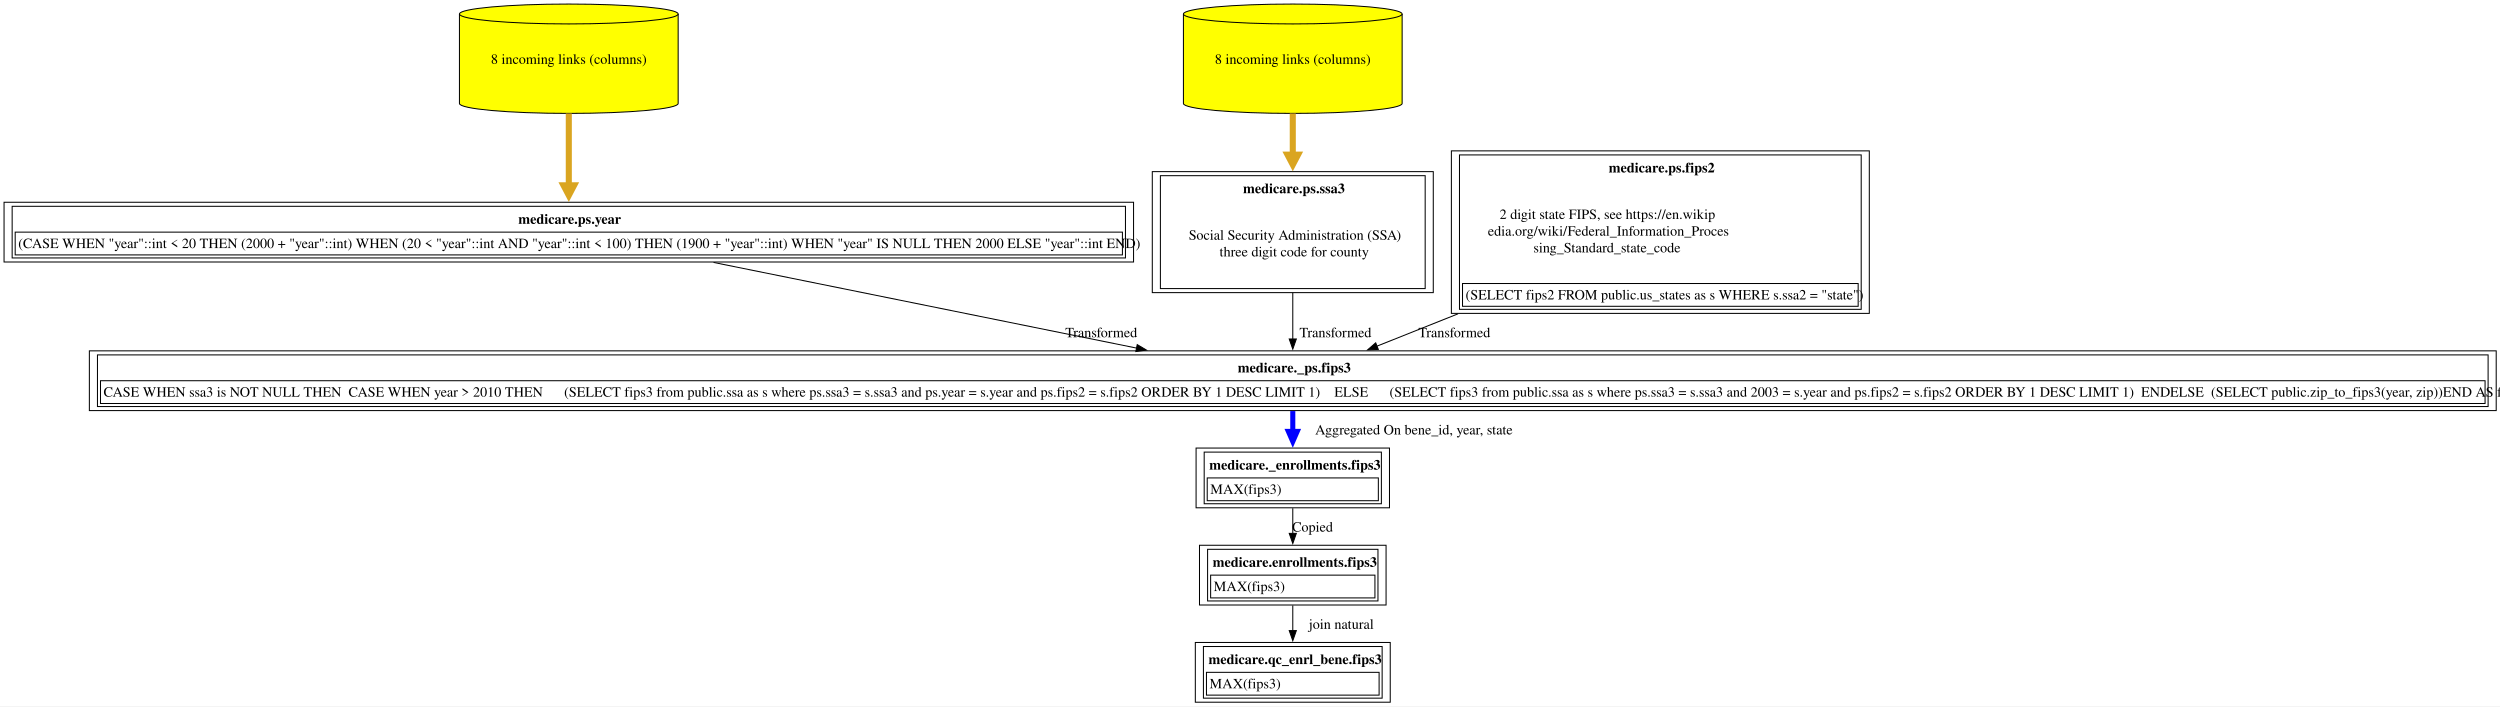
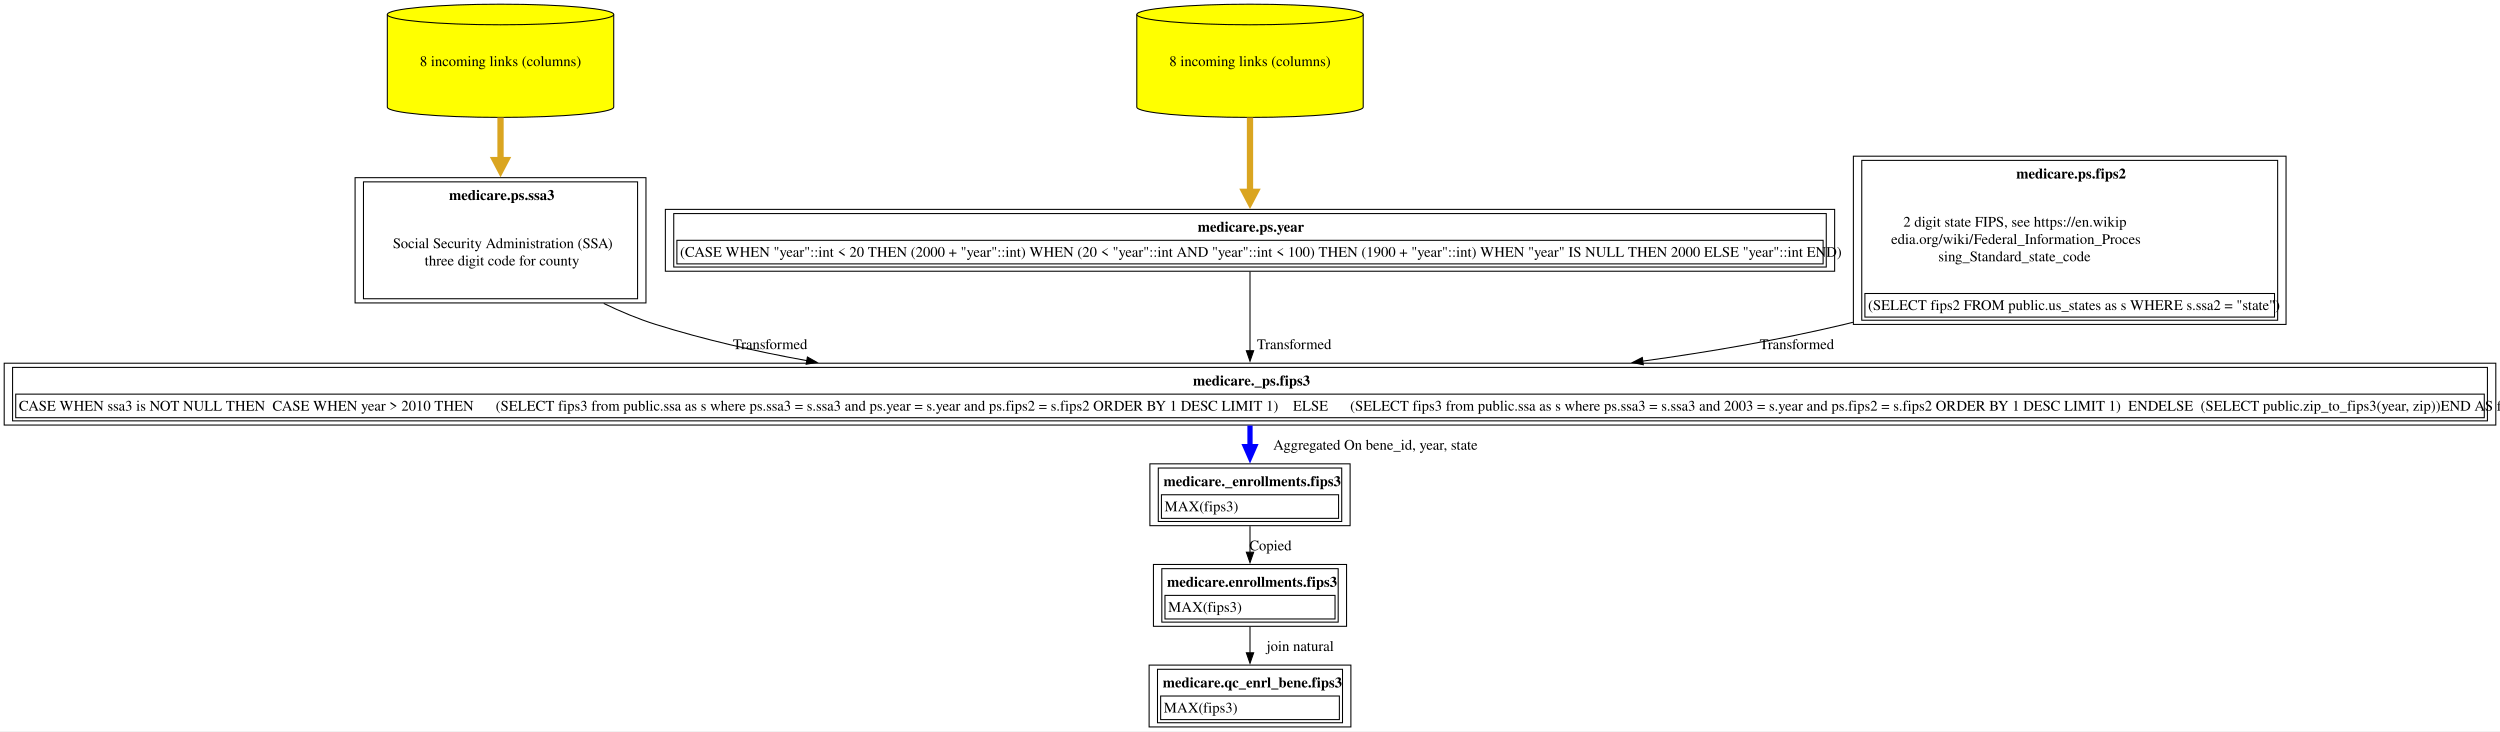
- <svg xmlns="http://www.w3.org/2000/svg" xmlns:xlink="http://www.w3.org/1999/xlink" width="2469pt" height="698pt" viewBox="0.00 0.00 2469.00 698.00">
+ <svg xmlns="http://www.w3.org/2000/svg" xmlns:xlink="http://www.w3.org/1999/xlink" width="2385pt" height="698pt" viewBox="0.00 0.00 2385.00 698.00">
  <g id="graph0" class="graph" transform="scale(1 1) rotate(0) translate(4 693.5)">
-     <polygon fill="white" stroke="none" points="-4,4 -4,-693.5 2465.25,-693.5 2465.25,4 -4,4" />
+     <polygon fill="white" stroke="none" points="-4,4 -4,-693.5 2381,-693.5 2381,4 -4,4" />
    <g id="node1" class="node">
      <g id="a_node1">
        <a xlink:href="../medicare.qc_enrl_bene/fips3.html" xlink:title="&lt;TABLE&gt;" target="_blank">
-           <polygon fill="none" stroke="black" points="1369,-59 1176.5,-59 1176.5,0 1369,0 1369,-59" />
-           <text xml:space="preserve" text-anchor="start" x="1189.5" y="-37.7" font-family="Times,serif" font-weight="bold" font-size="14.00">medicare.qc_enrl_bene.fips3</text>
-           <polygon fill="none" stroke="black" points="1187.5,-7 1187.5,-29.5 1358,-29.5 1358,-7 1187.5,-7" />
-           <text xml:space="preserve" text-anchor="start" x="1190.5" y="-13.75" font-family="Times,serif" font-size="14.00">MAX(fips3)</text>
-           <polygon fill="none" stroke="black" points="1184.5,-4 1184.5,-55 1361,-55 1361,-4 1184.5,-4" />
+           <polygon fill="none" stroke="black" points="1284.75,-59 1092.25,-59 1092.25,0 1284.75,0 1284.75,-59" />
+           <text xml:space="preserve" text-anchor="start" x="1105.25" y="-37.7" font-family="Times,serif" font-weight="bold" font-size="14.00">medicare.qc_enrl_bene.fips3</text>
+           <polygon fill="none" stroke="black" points="1103.25,-7 1103.25,-29.5 1273.75,-29.5 1273.75,-7 1103.25,-7" />
+           <text xml:space="preserve" text-anchor="start" x="1106.25" y="-13.75" font-family="Times,serif" font-size="14.00">MAX(fips3)</text>
+           <polygon fill="none" stroke="black" points="1100.25,-4 1100.25,-55 1276.75,-55 1276.75,-4 1100.25,-4" />
        </a>
      </g>
    </g>
    <g id="node2" class="node">
      <g id="a_node2">
        <a xlink:href="../medicare.enrollments/fips3.html" xlink:title="&lt;TABLE&gt;" target="_blank">
-           <polygon fill="none" stroke="black" points="1364.88,-155 1180.62,-155 1180.62,-96 1364.88,-96 1364.88,-155" />
-           <text xml:space="preserve" text-anchor="start" x="1193.62" y="-133.7" font-family="Times,serif" font-weight="bold" font-size="14.00">medicare.enrollments.fips3</text>
-           <polygon fill="none" stroke="black" points="1191.62,-103 1191.62,-125.5 1353.88,-125.5 1353.88,-103 1191.62,-103" />
-           <text xml:space="preserve" text-anchor="start" x="1194.62" y="-109.75" font-family="Times,serif" font-size="14.00">MAX(fips3)</text>
-           <polygon fill="none" stroke="black" points="1188.62,-100 1188.62,-151 1356.88,-151 1356.88,-100 1188.62,-100" />
+           <polygon fill="none" stroke="black" points="1280.62,-155 1096.38,-155 1096.38,-96 1280.62,-96 1280.62,-155" />
+           <text xml:space="preserve" text-anchor="start" x="1109.38" y="-133.7" font-family="Times,serif" font-weight="bold" font-size="14.00">medicare.enrollments.fips3</text>
+           <polygon fill="none" stroke="black" points="1107.38,-103 1107.38,-125.5 1269.62,-125.5 1269.62,-103 1107.38,-103" />
+           <text xml:space="preserve" text-anchor="start" x="1110.38" y="-109.75" font-family="Times,serif" font-size="14.00">MAX(fips3)</text>
+           <polygon fill="none" stroke="black" points="1104.38,-100 1104.38,-151 1272.62,-151 1272.62,-100 1104.38,-100" />
        </a>
      </g>
    </g>
    <g id="edge1" class="edge">
-       <path fill="none" stroke="black" d="M1272.75,-95.53C1272.75,-87.68 1272.75,-79.05 1272.75,-70.7" />
-       <polygon fill="black" stroke="black" points="1276.25,-70.73 1272.75,-60.73 1269.25,-70.73 1276.25,-70.73" />
-       <text xml:space="preserve" text-anchor="middle" x="1318.88" y="-72.45" font-family="Times,serif" font-size="14.00">	join natural</text>
+       <path fill="none" stroke="black" d="M1188.5,-95.53C1188.5,-87.68 1188.5,-79.05 1188.5,-70.7" />
+       <polygon fill="black" stroke="black" points="1192,-70.73 1188.5,-60.73 1185,-70.73 1192,-70.73" />
+       <text xml:space="preserve" text-anchor="middle" x="1234.62" y="-72.45" font-family="Times,serif" font-size="14.00">	join natural</text>
    </g>
    <g id="node3" class="node">
      <g id="a_node3">
        <a xlink:href="../medicare._enrollments/fips3.html" xlink:title="&lt;TABLE&gt;" target="_blank">
-           <polygon fill="none" stroke="black" points="1368.25,-251 1177.25,-251 1177.25,-192 1368.25,-192 1368.25,-251" />
-           <text xml:space="preserve" text-anchor="start" x="1190.25" y="-229.7" font-family="Times,serif" font-weight="bold" font-size="14.00">medicare._enrollments.fips3</text>
-           <polygon fill="none" stroke="black" points="1188.25,-199 1188.25,-221.5 1357.25,-221.5 1357.25,-199 1188.25,-199" />
-           <text xml:space="preserve" text-anchor="start" x="1191.25" y="-205.75" font-family="Times,serif" font-size="14.00">MAX(fips3)</text>
-           <polygon fill="none" stroke="black" points="1185.25,-196 1185.25,-247 1360.25,-247 1360.25,-196 1185.25,-196" />
+           <polygon fill="none" stroke="black" points="1284,-251 1093,-251 1093,-192 1284,-192 1284,-251" />
+           <text xml:space="preserve" text-anchor="start" x="1106" y="-229.7" font-family="Times,serif" font-weight="bold" font-size="14.00">medicare._enrollments.fips3</text>
+           <polygon fill="none" stroke="black" points="1104,-199 1104,-221.5 1273,-221.5 1273,-199 1104,-199" />
+           <text xml:space="preserve" text-anchor="start" x="1107" y="-205.75" font-family="Times,serif" font-size="14.00">MAX(fips3)</text>
+           <polygon fill="none" stroke="black" points="1101,-196 1101,-247 1276,-247 1276,-196 1101,-196" />
        </a>
      </g>
    </g>
    <g id="edge2" class="edge">
-       <path fill="none" stroke="black" d="M1272.75,-191.53C1272.75,-183.68 1272.75,-175.05 1272.75,-166.7" />
-       <polygon fill="black" stroke="black" points="1276.25,-166.73 1272.75,-156.73 1269.25,-166.73 1276.25,-166.73" />
-       <text xml:space="preserve" text-anchor="middle" x="1292.25" y="-168.45" font-family="Times,serif" font-size="14.00">Copied</text>
+       <path fill="none" stroke="black" d="M1188.5,-191.53C1188.5,-183.68 1188.5,-175.05 1188.5,-166.7" />
+       <polygon fill="black" stroke="black" points="1192,-166.73 1188.5,-156.73 1185,-166.73 1192,-166.73" />
+       <text xml:space="preserve" text-anchor="middle" x="1208" y="-168.45" font-family="Times,serif" font-size="14.00">Copied</text>
    </g>
    <g id="node4" class="node">
      <g id="a_node4">
        <a xlink:href="../medicare._ps/fips3.html" xlink:title="&lt;TABLE&gt;" target="_blank">
-           <polygon fill="none" stroke="black" points="2461.25,-347 84.25,-347 84.25,-288 2461.25,-288 2461.25,-347" />
-           <text xml:space="preserve" text-anchor="start" x="1218.38" y="-325.7" font-family="Times,serif" font-weight="bold" font-size="14.00">medicare._ps.fips3</text>
-           <polygon fill="none" stroke="black" points="95.25,-295 95.25,-317.5 2450.25,-317.5 2450.25,-295 95.25,-295" />
-           <text xml:space="preserve" text-anchor="start" x="98.25" y="-301.75" font-family="Times,serif" font-size="14.00">CASE WHEN ssa3 is NOT NULL THEN  CASE WHEN year &gt; 2010 THEN      (SELECT fips3 from public.ssa as s where ps.ssa3 = s.ssa3 and ps.year = s.year and ps.fips2 = s.fips2 ORDER BY 1 DESC LIMIT 1)    ELSE      (SELECT fips3 from public.ssa as s where ps.ssa3 = s.ssa3 and 2003 = s.year and ps.fips2 = s.fips2 ORDER BY 1 DESC LIMIT 1)  ENDELSE  (SELECT public.zip_to_fips3(year, zip))END AS fips3</text>
-           <polygon fill="none" stroke="black" points="92.25,-292 92.25,-343 2453.25,-343 2453.25,-292 92.25,-292" />
+           <polygon fill="none" stroke="black" points="2377,-347 0,-347 0,-288 2377,-288 2377,-347" />
+           <text xml:space="preserve" text-anchor="start" x="1134.12" y="-325.7" font-family="Times,serif" font-weight="bold" font-size="14.00">medicare._ps.fips3</text>
+           <polygon fill="none" stroke="black" points="11,-295 11,-317.5 2366,-317.5 2366,-295 11,-295" />
+           <text xml:space="preserve" text-anchor="start" x="14" y="-301.75" font-family="Times,serif" font-size="14.00">CASE WHEN ssa3 is NOT NULL THEN  CASE WHEN year &gt; 2010 THEN      (SELECT fips3 from public.ssa as s where ps.ssa3 = s.ssa3 and ps.year = s.year and ps.fips2 = s.fips2 ORDER BY 1 DESC LIMIT 1)    ELSE      (SELECT fips3 from public.ssa as s where ps.ssa3 = s.ssa3 and 2003 = s.year and ps.fips2 = s.fips2 ORDER BY 1 DESC LIMIT 1)  ENDELSE  (SELECT public.zip_to_fips3(year, zip))END AS fips3</text>
+           <polygon fill="none" stroke="black" points="8,-292 8,-343 2369,-343 2369,-292 8,-292" />
        </a>
      </g>
    </g>
    <g id="edge3" class="edge">
-       <path fill="none" stroke="blue" stroke-width="5" d="M1272.75,-287.53C1272.75,-281.13 1272.75,-274.2 1272.75,-267.33" />
-       <polygon fill="blue" stroke="blue" stroke-width="5" points="1277.13,-267.45 1272.75,-257.45 1268.38,-267.45 1277.13,-267.45" />
-       <text xml:space="preserve" text-anchor="middle" x="1387.12" y="-264.45" font-family="Times,serif" font-size="14.00">	  Aggregated On bene_id, year, state</text>
+       <path fill="none" stroke="blue" stroke-width="5" d="M1188.5,-287.53C1188.5,-281.13 1188.5,-274.2 1188.5,-267.33" />
+       <polygon fill="blue" stroke="blue" stroke-width="5" points="1192.88,-267.45 1188.5,-257.45 1184.13,-267.45 1192.88,-267.45" />
+       <text xml:space="preserve" text-anchor="middle" x="1302.88" y="-264.45" font-family="Times,serif" font-size="14.00">	  Aggregated On bene_id, year, state</text>
    </g>
    <g id="node5" class="node">
      <g id="a_node5">
-         <a xlink:href="../medicare.ps/year.html" xlink:title="&lt;TABLE&gt;" target="_blank">
-           <polygon fill="none" stroke="black" points="1115.5,-493.75 0,-493.75 0,-434.75 1115.5,-434.75 1115.5,-493.75" />
-           <text xml:space="preserve" text-anchor="start" x="507.88" y="-472.45" font-family="Times,serif" font-weight="bold" font-size="14.00">medicare.ps.year</text>
-           <polygon fill="none" stroke="black" points="11,-441.75 11,-464.25 1104.5,-464.25 1104.5,-441.75 11,-441.75" />
-           <text xml:space="preserve" text-anchor="start" x="14" y="-448.5" font-family="Times,serif" font-size="14.00">(CASE WHEN "year"::int &lt; 20 THEN (2000 + "year"::int) WHEN (20 &lt; "year"::int AND "year"::int &lt; 100) THEN (1900 + "year"::int) WHEN "year" IS NULL THEN 2000 ELSE "year"::int END)</text>
-           <polygon fill="none" stroke="black" points="8,-438.75 8,-489.75 1107.5,-489.75 1107.5,-438.75 8,-438.75" />
+         <a xlink:href="../medicare.ps/ssa3.html" xlink:title="&lt;TABLE&gt;" target="_blank">
+           <polygon fill="none" stroke="black" points="612.25,-524 334.75,-524 334.75,-404.5 612.25,-404.5 612.25,-524" />
+           <text xml:space="preserve" text-anchor="start" x="424.38" y="-502.7" font-family="Times,serif" font-weight="bold" font-size="14.00">medicare.ps.ssa3</text>
+           <text xml:space="preserve" text-anchor="start" x="370.75" y="-456.75" font-family="Times,serif" font-size="14.00">Social Security Administration (SSA)</text>
+           <text xml:space="preserve" text-anchor="start" x="401.12" y="-440.25" font-family="Times,serif" font-size="14.00">three digit code for county</text>
+           <polygon fill="none" stroke="black" points="342.75,-408.5 342.75,-520 604.25,-520 604.25,-408.5 342.75,-408.5" />
        </a>
      </g>
    </g>
    <g id="edge4" class="edge">
-       <path fill="none" stroke="black" d="M700.72,-434.31C821.67,-409.82 994.61,-374.81 1118.63,-349.7" />
-       <polygon fill="black" stroke="black" points="1119.13,-353.17 1128.24,-347.76 1117.74,-346.31 1119.13,-353.17" />
-       <text xml:space="preserve" text-anchor="middle" x="1080.1" y="-360.45" font-family="Times,serif" font-size="14.00">  Transformed</text>
+       <path fill="none" stroke="black" d="M571.98,-404.01C588.1,-396.23 604.95,-389.18 621.5,-384 667.55,-369.59 716.59,-358.29 765.83,-349.44" />
+       <polygon fill="black" stroke="black" points="766.27,-352.92 775.51,-347.74 765.05,-346.02 766.27,-352.92" />
+       <text xml:space="preserve" text-anchor="middle" x="727.21" y="-360.45" font-family="Times,serif" font-size="14.00">  Transformed</text>
    </g>
    <g id="node6" class="node">
      <g id="a_node6">
-         <a xlink:href="../medicare.ps/year.html" xlink:title="8 incoming links (columns)" target="_blank">
-           <path fill="yellow" stroke="black" d="M665.75,-679.68C665.75,-685.1 617.34,-689.5 557.75,-689.5 498.16,-689.5 449.75,-685.1 449.75,-679.68 449.75,-679.68 449.75,-591.32 449.75,-591.32 449.75,-585.9 498.16,-581.5 557.75,-581.5 617.34,-581.5 665.75,-585.9 665.75,-591.32 665.75,-591.32 665.75,-679.68 665.75,-679.68" />
-           <path fill="none" stroke="black" d="M665.75,-679.68C665.75,-674.26 617.34,-669.86 557.75,-669.86 498.16,-669.86 449.75,-674.26 449.75,-679.68" />
-           <text xml:space="preserve" text-anchor="middle" x="557.75" y="-630.45" font-family="Times,serif" font-size="14.00">8 incoming links (columns)</text>
+         <a xlink:href="../medicare.ps/ssa3.html" xlink:title="8 incoming links (columns)" target="_blank">
+           <path fill="yellow" stroke="black" d="M581.5,-679.68C581.5,-685.1 533.09,-689.5 473.5,-689.5 413.91,-689.5 365.5,-685.1 365.5,-679.68 365.5,-679.68 365.5,-591.32 365.5,-591.32 365.5,-585.9 413.91,-581.5 473.5,-581.5 533.09,-581.5 581.5,-585.9 581.5,-591.32 581.5,-591.32 581.5,-679.68 581.5,-679.68" />
+           <path fill="none" stroke="black" d="M581.5,-679.68C581.5,-674.26 533.09,-669.86 473.5,-669.86 413.91,-669.86 365.5,-674.26 365.5,-679.68" />
+           <text xml:space="preserve" text-anchor="middle" x="473.5" y="-630.45" font-family="Times,serif" font-size="14.00">8 incoming links (columns)</text>
        </a>
      </g>
    </g>
    <g id="edge5" class="edge">
-       <path fill="none" stroke="goldenrod" stroke-width="6" d="M557.75,-581.41C557.75,-558.62 557.75,-532.26 557.75,-510.42" />
-       <polygon fill="goldenrod" stroke="goldenrod" stroke-width="6" points="563,-510.48 557.75,-500.48 552.5,-510.48 563,-510.48" />
+       <path fill="none" stroke="goldenrod" stroke-width="6" d="M473.5,-581.41C473.5,-568.38 473.5,-554.19 473.5,-540.34" />
+       <polygon fill="goldenrod" stroke="goldenrod" stroke-width="6" points="478.75,-540.79 473.5,-530.79 468.25,-540.79 478.75,-540.79" />
    </g>
    <g id="node7" class="node">
      <g id="a_node7">
-         <a xlink:href="../medicare.ps/ssa3.html" xlink:title="&lt;TABLE&gt;" target="_blank">
-           <polygon fill="none" stroke="black" points="1411.5,-524 1134,-524 1134,-404.5 1411.5,-404.5 1411.5,-524" />
-           <text xml:space="preserve" text-anchor="start" x="1223.62" y="-502.7" font-family="Times,serif" font-weight="bold" font-size="14.00">medicare.ps.ssa3</text>
-           <text xml:space="preserve" text-anchor="start" x="1170" y="-456.75" font-family="Times,serif" font-size="14.00">Social Security Administration (SSA)</text>
-           <text xml:space="preserve" text-anchor="start" x="1200.38" y="-440.25" font-family="Times,serif" font-size="14.00">three digit code for county</text>
-           <polygon fill="none" stroke="black" points="1142,-408.5 1142,-520 1403.5,-520 1403.5,-408.5 1142,-408.5" />
+         <a xlink:href="../medicare.ps/year.html" xlink:title="&lt;TABLE&gt;" target="_blank">
+           <polygon fill="none" stroke="black" points="1746.25,-493.75 630.75,-493.75 630.75,-434.75 1746.25,-434.75 1746.25,-493.75" />
+           <text xml:space="preserve" text-anchor="start" x="1138.62" y="-472.45" font-family="Times,serif" font-weight="bold" font-size="14.00">medicare.ps.year</text>
+           <polygon fill="none" stroke="black" points="641.75,-441.75 641.75,-464.25 1735.25,-464.25 1735.25,-441.75 641.75,-441.75" />
+           <text xml:space="preserve" text-anchor="start" x="644.75" y="-448.5" font-family="Times,serif" font-size="14.00">(CASE WHEN "year"::int &lt; 20 THEN (2000 + "year"::int) WHEN (20 &lt; "year"::int AND "year"::int &lt; 100) THEN (1900 + "year"::int) WHEN "year" IS NULL THEN 2000 ELSE "year"::int END)</text>
+           <polygon fill="none" stroke="black" points="638.75,-438.75 638.75,-489.75 1738.25,-489.75 1738.25,-438.75 638.75,-438.75" />
        </a>
      </g>
    </g>
    <g id="edge6" class="edge">
-       <path fill="none" stroke="black" d="M1272.75,-404.37C1272.75,-388.97 1272.75,-372.71 1272.75,-358.54" />
-       <polygon fill="black" stroke="black" points="1276.25,-358.7 1272.75,-348.7 1269.25,-358.7 1276.25,-358.7" />
-       <text xml:space="preserve" text-anchor="middle" x="1311.38" y="-360.45" font-family="Times,serif" font-size="14.00">  Transformed</text>
+       <path fill="none" stroke="black" d="M1188.5,-434.31C1188.5,-412.61 1188.5,-382.65 1188.5,-358.64" />
+       <polygon fill="black" stroke="black" points="1192,-358.91 1188.5,-348.91 1185,-358.91 1192,-358.91" />
+       <text xml:space="preserve" text-anchor="middle" x="1227.12" y="-360.45" font-family="Times,serif" font-size="14.00">  Transformed</text>
    </g>
    <g id="node8" class="node">
      <g id="a_node8">
-         <a xlink:href="../medicare.ps/ssa3.html" xlink:title="8 incoming links (columns)" target="_blank">
-           <path fill="yellow" stroke="black" d="M1380.75,-679.68C1380.75,-685.1 1332.34,-689.5 1272.75,-689.5 1213.16,-689.5 1164.75,-685.1 1164.75,-679.68 1164.75,-679.68 1164.75,-591.32 1164.75,-591.32 1164.75,-585.9 1213.16,-581.5 1272.75,-581.5 1332.34,-581.5 1380.75,-585.9 1380.75,-591.32 1380.75,-591.32 1380.75,-679.68 1380.75,-679.68" />
-           <path fill="none" stroke="black" d="M1380.75,-679.68C1380.75,-674.26 1332.34,-669.86 1272.75,-669.86 1213.16,-669.86 1164.75,-674.26 1164.75,-679.68" />
-           <text xml:space="preserve" text-anchor="middle" x="1272.75" y="-630.45" font-family="Times,serif" font-size="14.00">8 incoming links (columns)</text>
+         <a xlink:href="../medicare.ps/year.html" xlink:title="8 incoming links (columns)" target="_blank">
+           <path fill="yellow" stroke="black" d="M1296.5,-679.68C1296.5,-685.1 1248.09,-689.5 1188.5,-689.5 1128.91,-689.5 1080.5,-685.1 1080.5,-679.68 1080.5,-679.68 1080.5,-591.32 1080.5,-591.32 1080.5,-585.9 1128.91,-581.5 1188.5,-581.5 1248.09,-581.5 1296.5,-585.9 1296.5,-591.32 1296.5,-591.32 1296.5,-679.68 1296.5,-679.68" />
+           <path fill="none" stroke="black" d="M1296.5,-679.68C1296.5,-674.26 1248.09,-669.86 1188.5,-669.86 1128.91,-669.86 1080.5,-674.26 1080.5,-679.68" />
+           <text xml:space="preserve" text-anchor="middle" x="1188.5" y="-630.45" font-family="Times,serif" font-size="14.00">8 incoming links (columns)</text>
        </a>
      </g>
    </g>
    <g id="edge7" class="edge">
-       <path fill="none" stroke="goldenrod" stroke-width="6" d="M1272.75,-581.41C1272.75,-568.38 1272.75,-554.19 1272.75,-540.34" />
-       <polygon fill="goldenrod" stroke="goldenrod" stroke-width="6" points="1278,-540.79 1272.75,-530.79 1267.5,-540.79 1278,-540.79" />
+       <path fill="none" stroke="goldenrod" stroke-width="6" d="M1188.5,-581.41C1188.5,-558.62 1188.5,-532.26 1188.5,-510.42" />
+       <polygon fill="goldenrod" stroke="goldenrod" stroke-width="6" points="1193.75,-510.48 1188.5,-500.48 1183.25,-510.48 1193.75,-510.48" />
    </g>
    <g id="node9" class="node">
      <g id="a_node9">
        <a xlink:href="../medicare.ps/fips2.html" xlink:title="&lt;TABLE&gt;" target="_blank">
-           <polygon fill="none" stroke="black" points="1842.12,-544.5 1429.38,-544.5 1429.38,-384 1842.12,-384 1842.12,-544.5" />
-           <text xml:space="preserve" text-anchor="start" x="1584.75" y="-523.2" font-family="Times,serif" font-weight="bold" font-size="14.00">medicare.ps.fips2</text>
-           <text xml:space="preserve" text-anchor="start" x="1477" y="-477.25" font-family="Times,serif" font-size="14.00">2 digit state FIPS, see https://en.wikip</text>
-           <text xml:space="preserve" text-anchor="start" x="1465.38" y="-460.75" font-family="Times,serif" font-size="14.00">edia.org/wiki/Federal_Information_Proces</text>
-           <text xml:space="preserve" text-anchor="start" x="1510.38" y="-444.25" font-family="Times,serif" font-size="14.00">sing_Standard_state_code</text>
-           <polygon fill="none" stroke="black" points="1440.38,-391 1440.38,-413.5 1831.12,-413.5 1831.12,-391 1440.38,-391" />
-           <text xml:space="preserve" text-anchor="start" x="1443.38" y="-397.75" font-family="Times,serif" font-size="14.00">(SELECT fips2 FROM public.us_states as s WHERE s.ssa2 = "state")</text>
-           <polygon fill="none" stroke="black" points="1437.38,-388 1437.38,-540.5 1834.12,-540.5 1834.12,-388 1437.38,-388" />
+           <polygon fill="none" stroke="black" points="2176.88,-544.5 1764.12,-544.5 1764.12,-384 2176.88,-384 2176.88,-544.5" />
+           <text xml:space="preserve" text-anchor="start" x="1919.5" y="-523.2" font-family="Times,serif" font-weight="bold" font-size="14.00">medicare.ps.fips2</text>
+           <text xml:space="preserve" text-anchor="start" x="1811.75" y="-477.25" font-family="Times,serif" font-size="14.00">2 digit state FIPS, see https://en.wikip</text>
+           <text xml:space="preserve" text-anchor="start" x="1800.12" y="-460.75" font-family="Times,serif" font-size="14.00">edia.org/wiki/Federal_Information_Proces</text>
+           <text xml:space="preserve" text-anchor="start" x="1845.12" y="-444.25" font-family="Times,serif" font-size="14.00">sing_Standard_state_code</text>
+           <polygon fill="none" stroke="black" points="1775.12,-391 1775.12,-413.5 2165.88,-413.5 2165.88,-391 1775.12,-391" />
+           <text xml:space="preserve" text-anchor="start" x="1778.12" y="-397.75" font-family="Times,serif" font-size="14.00">(SELECT fips2 FROM public.us_states as s WHERE s.ssa2 = "state")</text>
+           <polygon fill="none" stroke="black" points="1772.12,-388 1772.12,-540.5 2168.88,-540.5 2168.88,-388 1772.12,-388" />
        </a>
      </g>
    </g>
    <g id="edge8" class="edge">
-       <path fill="none" stroke="black" d="M1435.93,-383.57C1407.69,-372.31 1380.05,-361.29 1355.78,-351.61" />
-       <polygon fill="black" stroke="black" points="1357.23,-348.42 1346.64,-347.97 1354.64,-354.92 1357.23,-348.42" />
-       <text xml:space="preserve" text-anchor="middle" x="1428.79" y="-360.45" font-family="Times,serif" font-size="14.00">  Transformed</text>
+       <path fill="none" stroke="black" d="M1763.66,-386.01C1760.93,-385.32 1758.21,-384.65 1755.5,-384 1693.88,-369.31 1627.68,-357.87 1563.03,-348.97" />
+       <polygon fill="black" stroke="black" points="1563.7,-345.53 1553.32,-347.66 1562.76,-352.47 1563.7,-345.53" />
+       <text xml:space="preserve" text-anchor="middle" x="1706.68" y="-360.45" font-family="Times,serif" font-size="14.00">  Transformed</text>
    </g>
  </g>
</svg>
